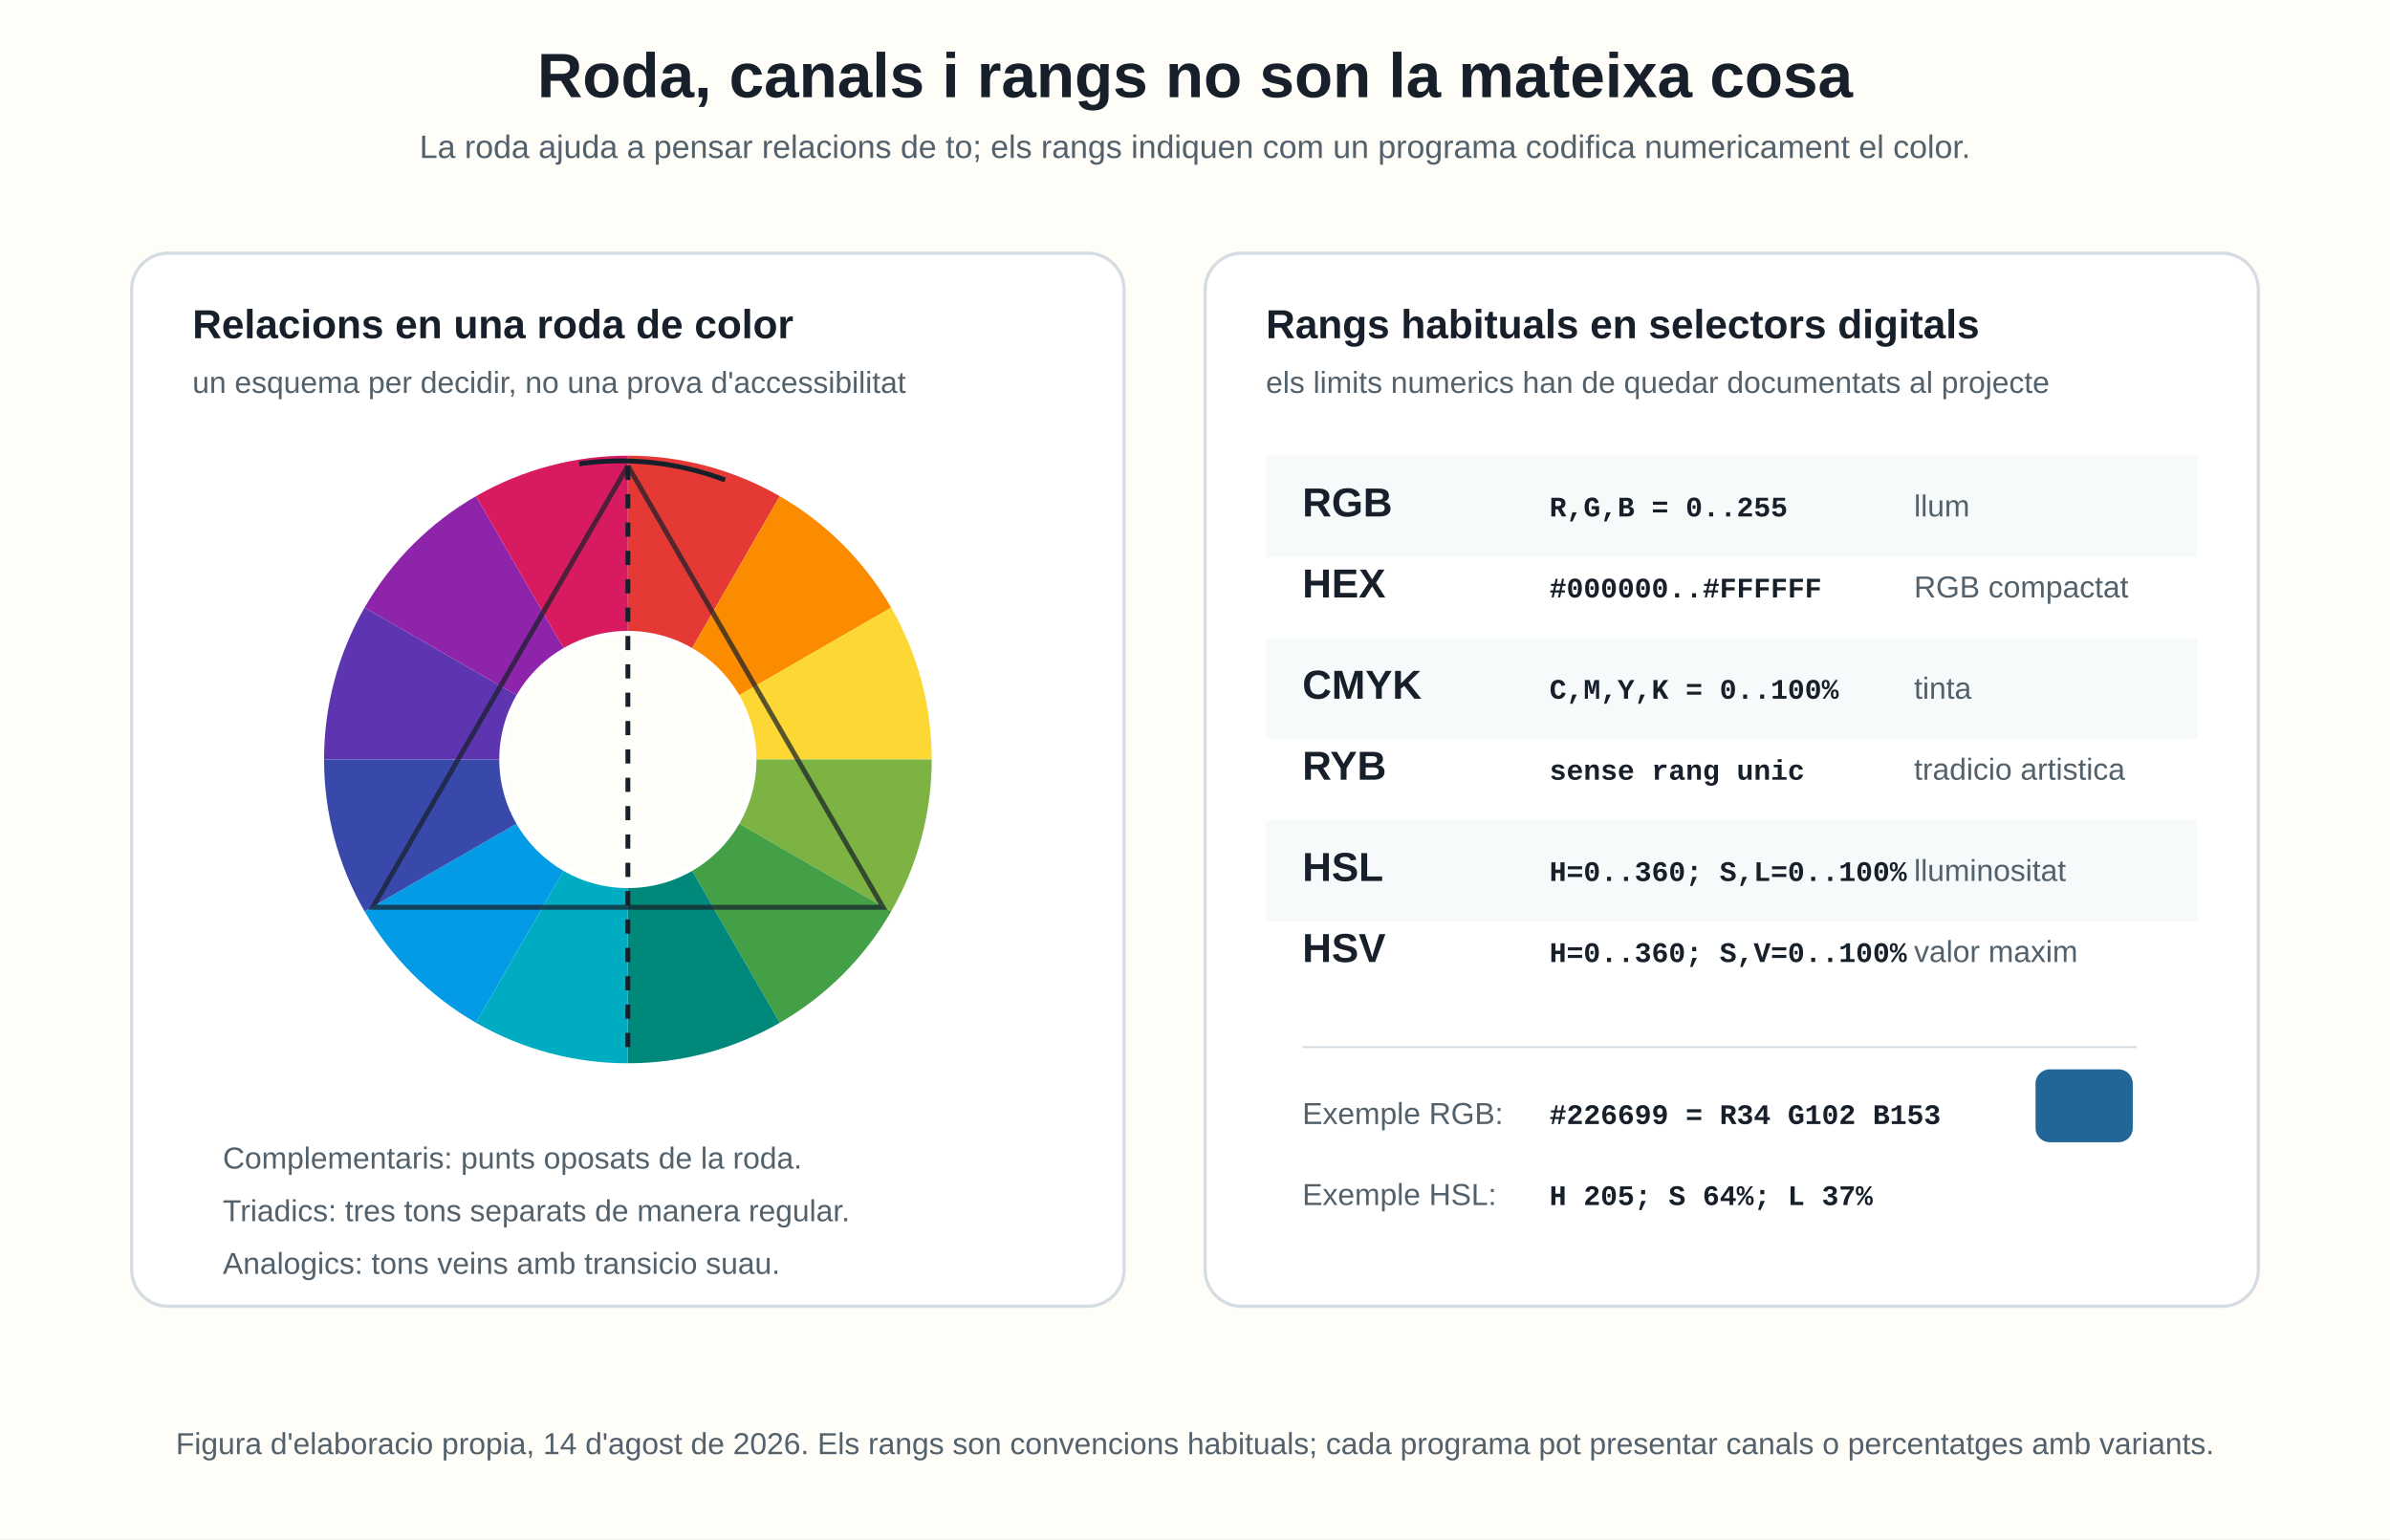
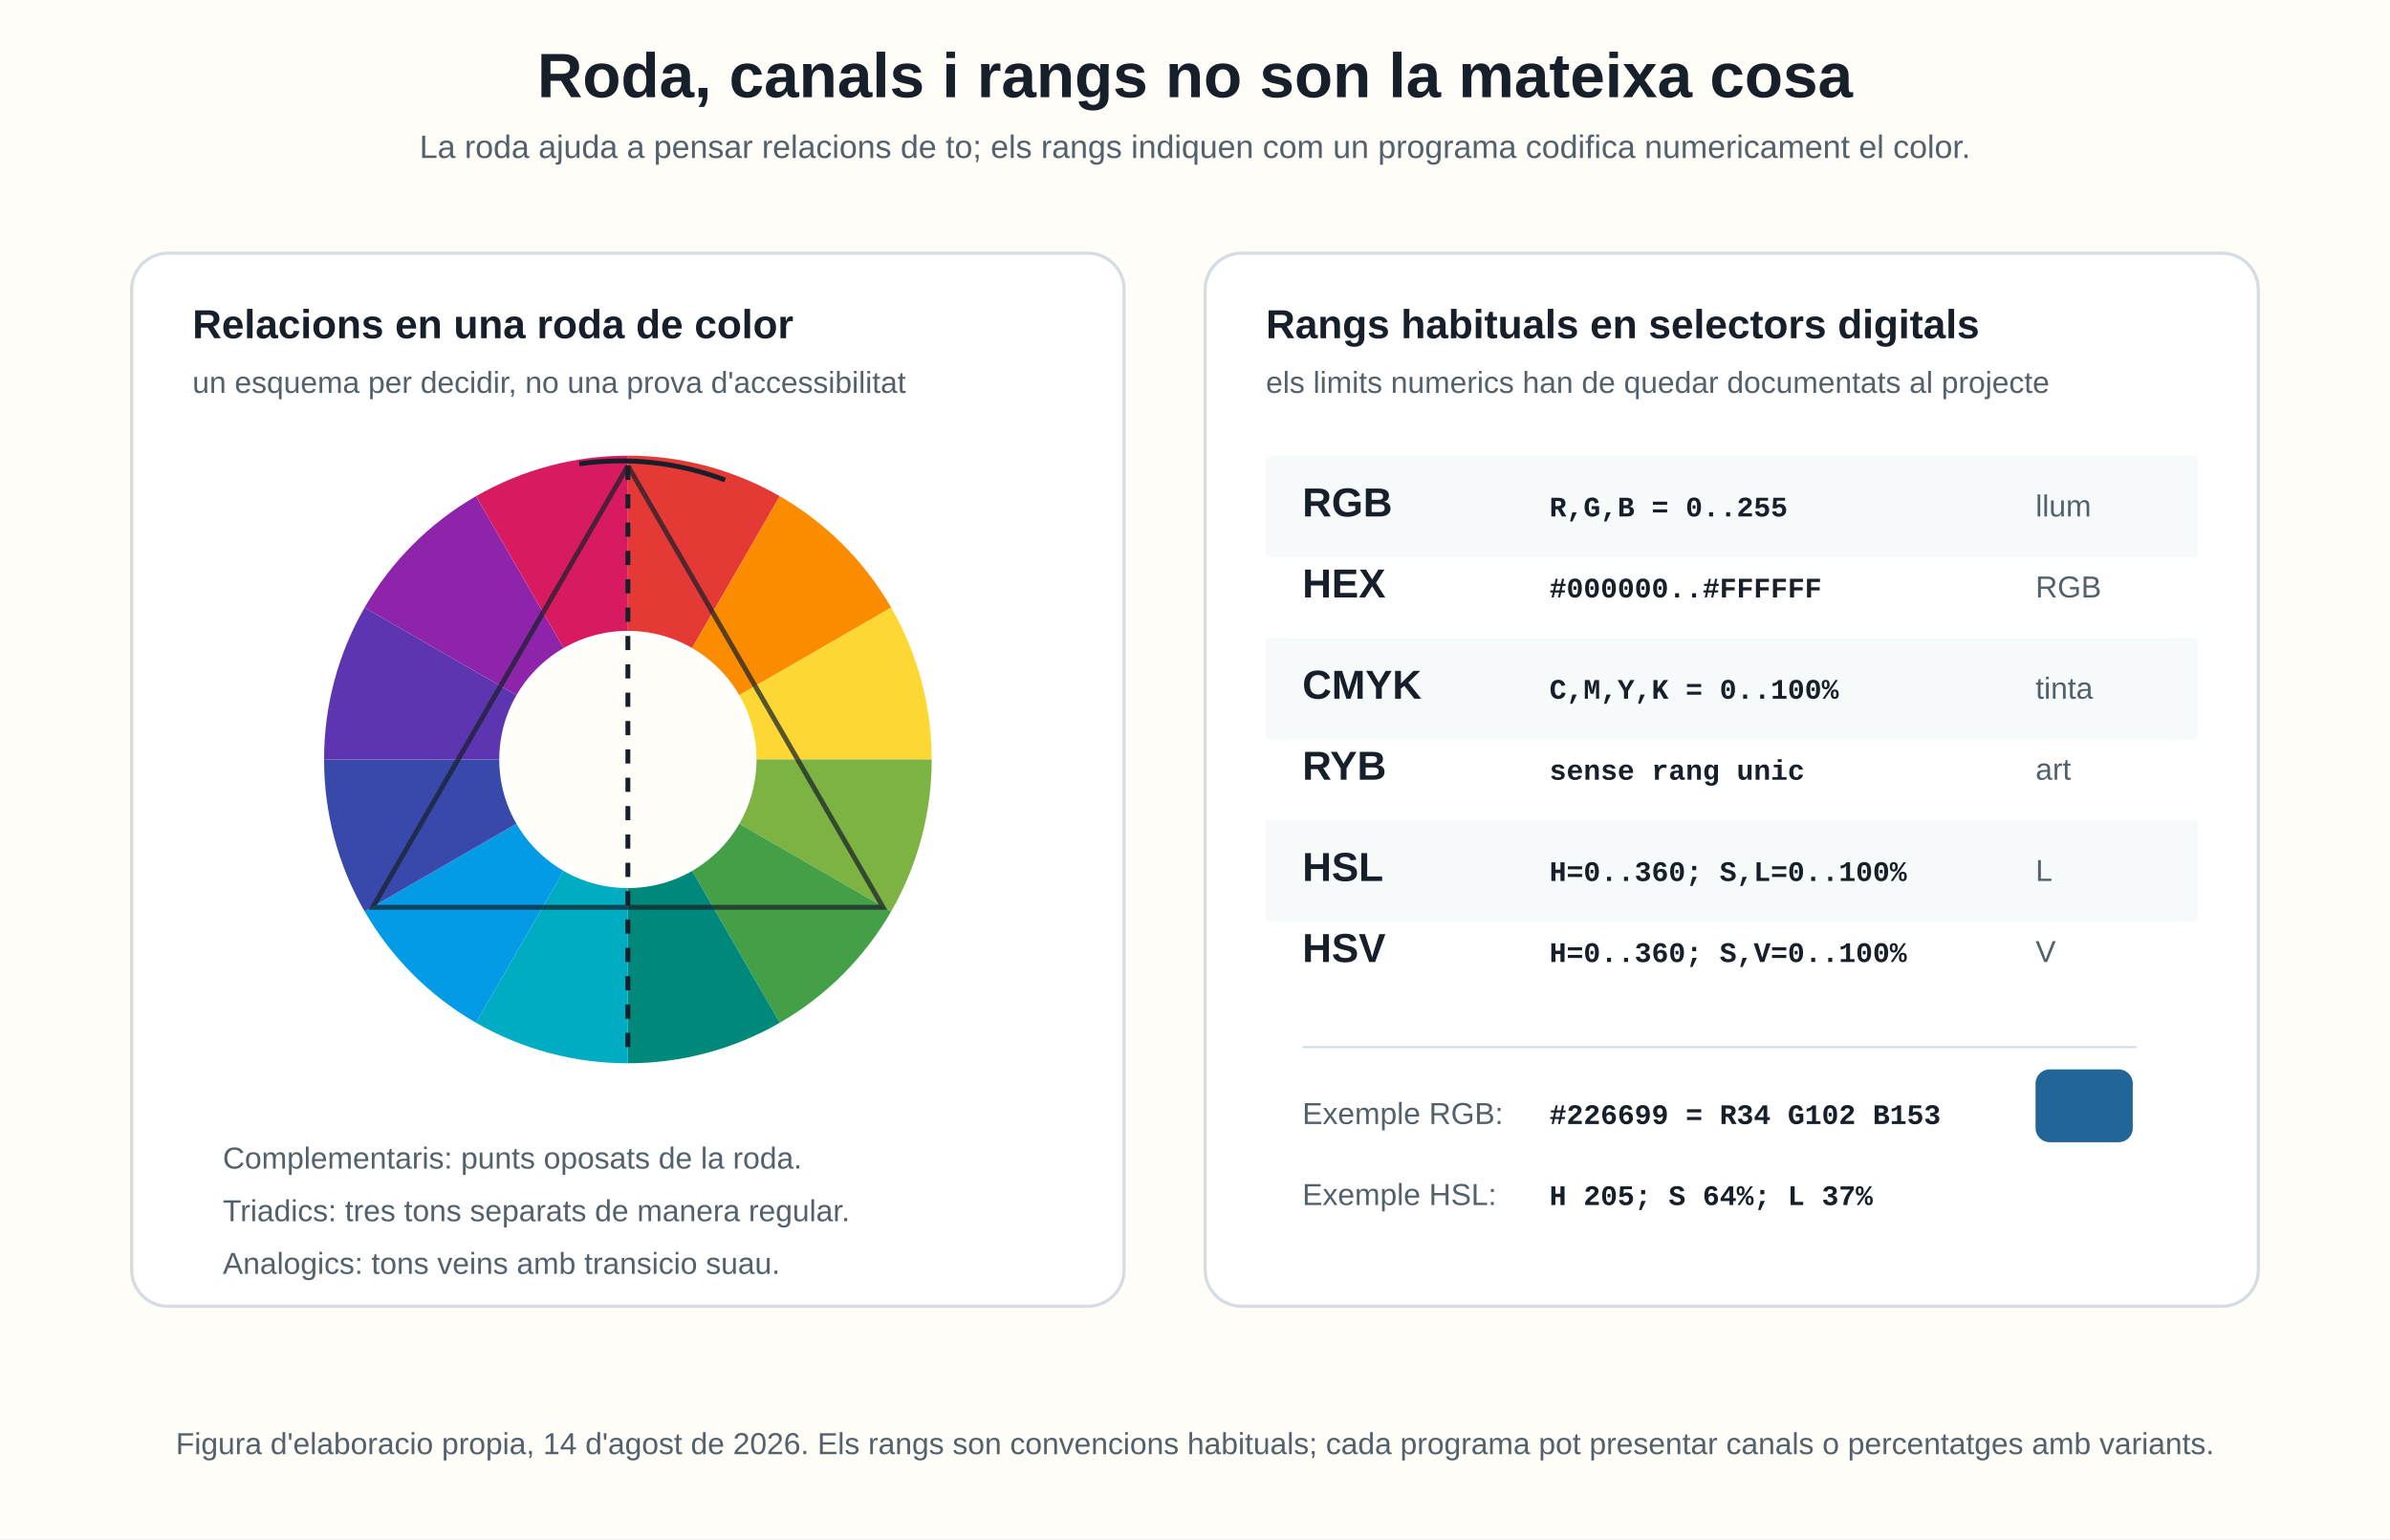
<svg xmlns="http://www.w3.org/2000/svg" width="1180" height="760" viewBox="0 0 1180 760" role="img" aria-labelledby="title desc">
  <defs>
    <style>
      .bg { fill: #fffdf8; }
      .panel { fill: #ffffff; stroke: #d5dde2; stroke-width: 1.6; rx: 18; }
      .title { font: 700 31px Arial, 'Liberation Sans', sans-serif; fill: #17202a; }
      .subtitle { font: 16px Arial, 'Liberation Sans', sans-serif; fill: #52616b; }
      .label { font: 700 20px Arial, 'Liberation Sans', sans-serif; fill: #17202a; }
      .small { font: 15px Arial, 'Liberation Sans', sans-serif; fill: #52616b; }
      .tiny { font: 13px Arial, 'Liberation Sans', sans-serif; fill: #52616b; }
      .mono { font: 700 14px 'Liberation Mono', Consolas, monospace; fill: #17202a; }
      .line { stroke: #17202a; stroke-width: 2.4; fill: none; }
      .dash { stroke: #17202a; stroke-width: 2.4; fill: none; stroke-dasharray: 7 7; }
      .row { fill: #f7fafb; }
    </style>
  </defs>
  <rect class="bg" width="1180" height="760" />
  <text x="590" y="48" text-anchor="middle" class="title">Roda, canals i rangs no son la mateixa cosa</text>
  <text x="590" y="78" text-anchor="middle" class="subtitle">La roda ajuda a pensar relacions de to; els rangs indiquen com un programa codifica numericament el color.</text>
  <g transform="translate(65 125)">
    <rect class="panel" width="490" height="520" />
    <text x="30" y="42" class="label">Relacions en una roda de color</text>
    <text x="30" y="69" class="small">un esquema per decidir, no una prova d'accessibilitat</text>
    <g transform="translate(245 250)">
      <path d="M0,-150 A150,150 0 0,1 75,-130 L0,0 Z" fill="#e53935" />
      <path d="M75,-130 A150,150 0 0,1 130,-75 L0,0 Z" fill="#fb8c00" />
      <path d="M130,-75 A150,150 0 0,1 150,0 L0,0 Z" fill="#fdd835" />
      <path d="M150,0 A150,150 0 0,1 130,75 L0,0 Z" fill="#7cb342" />
      <path d="M130,75 A150,150 0 0,1 75,130 L0,0 Z" fill="#43a047" />
      <path d="M75,130 A150,150 0 0,1 0,150 L0,0 Z" fill="#00897b" />
      <path d="M0,150 A150,150 0 0,1 -75,130 L0,0 Z" fill="#00acc1" />
      <path d="M-75,130 A150,150 0 0,1 -130,75 L0,0 Z" fill="#039be5" />
      <path d="M-130,75 A150,150 0 0,1 -150,0 L0,0 Z" fill="#3949ab" />
      <path d="M-150,0 A150,150 0 0,1 -130,-75 L0,0 Z" fill="#5e35b1" />
      <path d="M-130,-75 A150,150 0 0,1 -75,-130 L0,0 Z" fill="#8e24aa" />
      <path d="M-75,-130 A150,150 0 0,1 0,-150 L0,0 Z" fill="#d81b60" />
      <circle r="62" fill="#fffdf8" stroke="#ffffff" stroke-width="3" />
      <line x1="0" y1="-145" x2="0" y2="145" class="dash" />
      <polyline points="0,-145 126,73 -126,73 0,-145" class="line" opacity=".72" />
      <path d="M-24,-146 A146,146 0 0,1 48,-138" class="line" stroke="#ffffff" stroke-width="8" />
    </g>
    <text x="45" y="452" class="small">Complementaris: punts oposats de la roda.</text>
    <text x="45" y="478" class="small">Triadics: tres tons separats de manera regular.</text>
    <text x="45" y="504" class="small">Analogics: tons veins amb transicio suau.</text>
  </g>
  <g transform="translate(595 125)">
    <rect class="panel" width="520" height="520" />
    <text x="30" y="42" class="label">Rangs habituals en selectors digitals</text>
    <text x="30" y="69" class="small">els limits numerics han de quedar documentats al projecte</text>
    <rect x="30" y="100" width="460" height="50" class="row" />
    <text x="48" y="130" class="label">RGB</text>
    <text x="170" y="130" class="mono">R,G,B = 0..255</text>
-     <text x="350" y="130" class="small">llum</text>
+     <text x="410" y="130" class="small">llum</text>
    <text x="48" y="170" class="label">HEX</text>
    <text x="170" y="170" class="mono">#000000..#FFFFFF</text>
-     <text x="350" y="170" class="small">RGB compactat</text>
+     <text x="410" y="170" class="small">RGB</text>
    <rect x="30" y="190" width="460" height="50" class="row" />
    <text x="48" y="220" class="label">CMYK</text>
    <text x="170" y="220" class="mono">C,M,Y,K = 0..100%</text>
-     <text x="350" y="220" class="small">tinta</text>
+     <text x="410" y="220" class="small">tinta</text>
    <text x="48" y="260" class="label">RYB</text>
    <text x="170" y="260" class="mono">sense rang unic</text>
-     <text x="350" y="260" class="small">tradicio artistica</text>
+     <text x="410" y="260" class="small">art</text>
    <rect x="30" y="280" width="460" height="50" class="row" />
    <text x="48" y="310" class="label">HSL</text>
    <text x="170" y="310" class="mono">H=0..360; S,L=0..100%</text>
-     <text x="350" y="310" class="small">lluminositat</text>
+     <text x="410" y="310" class="small">L</text>
    <text x="48" y="350" class="label">HSV</text>
    <text x="170" y="350" class="mono">H=0..360; S,V=0..100%</text>
-     <text x="350" y="350" class="small">valor maxim</text>
+     <text x="410" y="350" class="small">V</text>
    <line x1="48" y1="392" x2="460" y2="392" stroke="#d5dde2" />
    <text x="48" y="430" class="small">Exemple RGB:</text>
    <text x="170" y="430" class="mono">#226699 = R34 G102 B153</text>
    <rect x="410" y="403" width="48" height="36" rx="7" fill="#226699" />
    <text x="48" y="470" class="small">Exemple HSL:</text>
    <text x="170" y="470" class="mono">H 205; S 64%; L 37%</text>
  </g>
  <text x="590" y="718" text-anchor="middle" class="small">Figura d'elaboracio propia, 14 d'agost de 2026. Els rangs son convencions habituals; cada programa pot presentar canals o percentatges amb variants.</text>
</svg>
